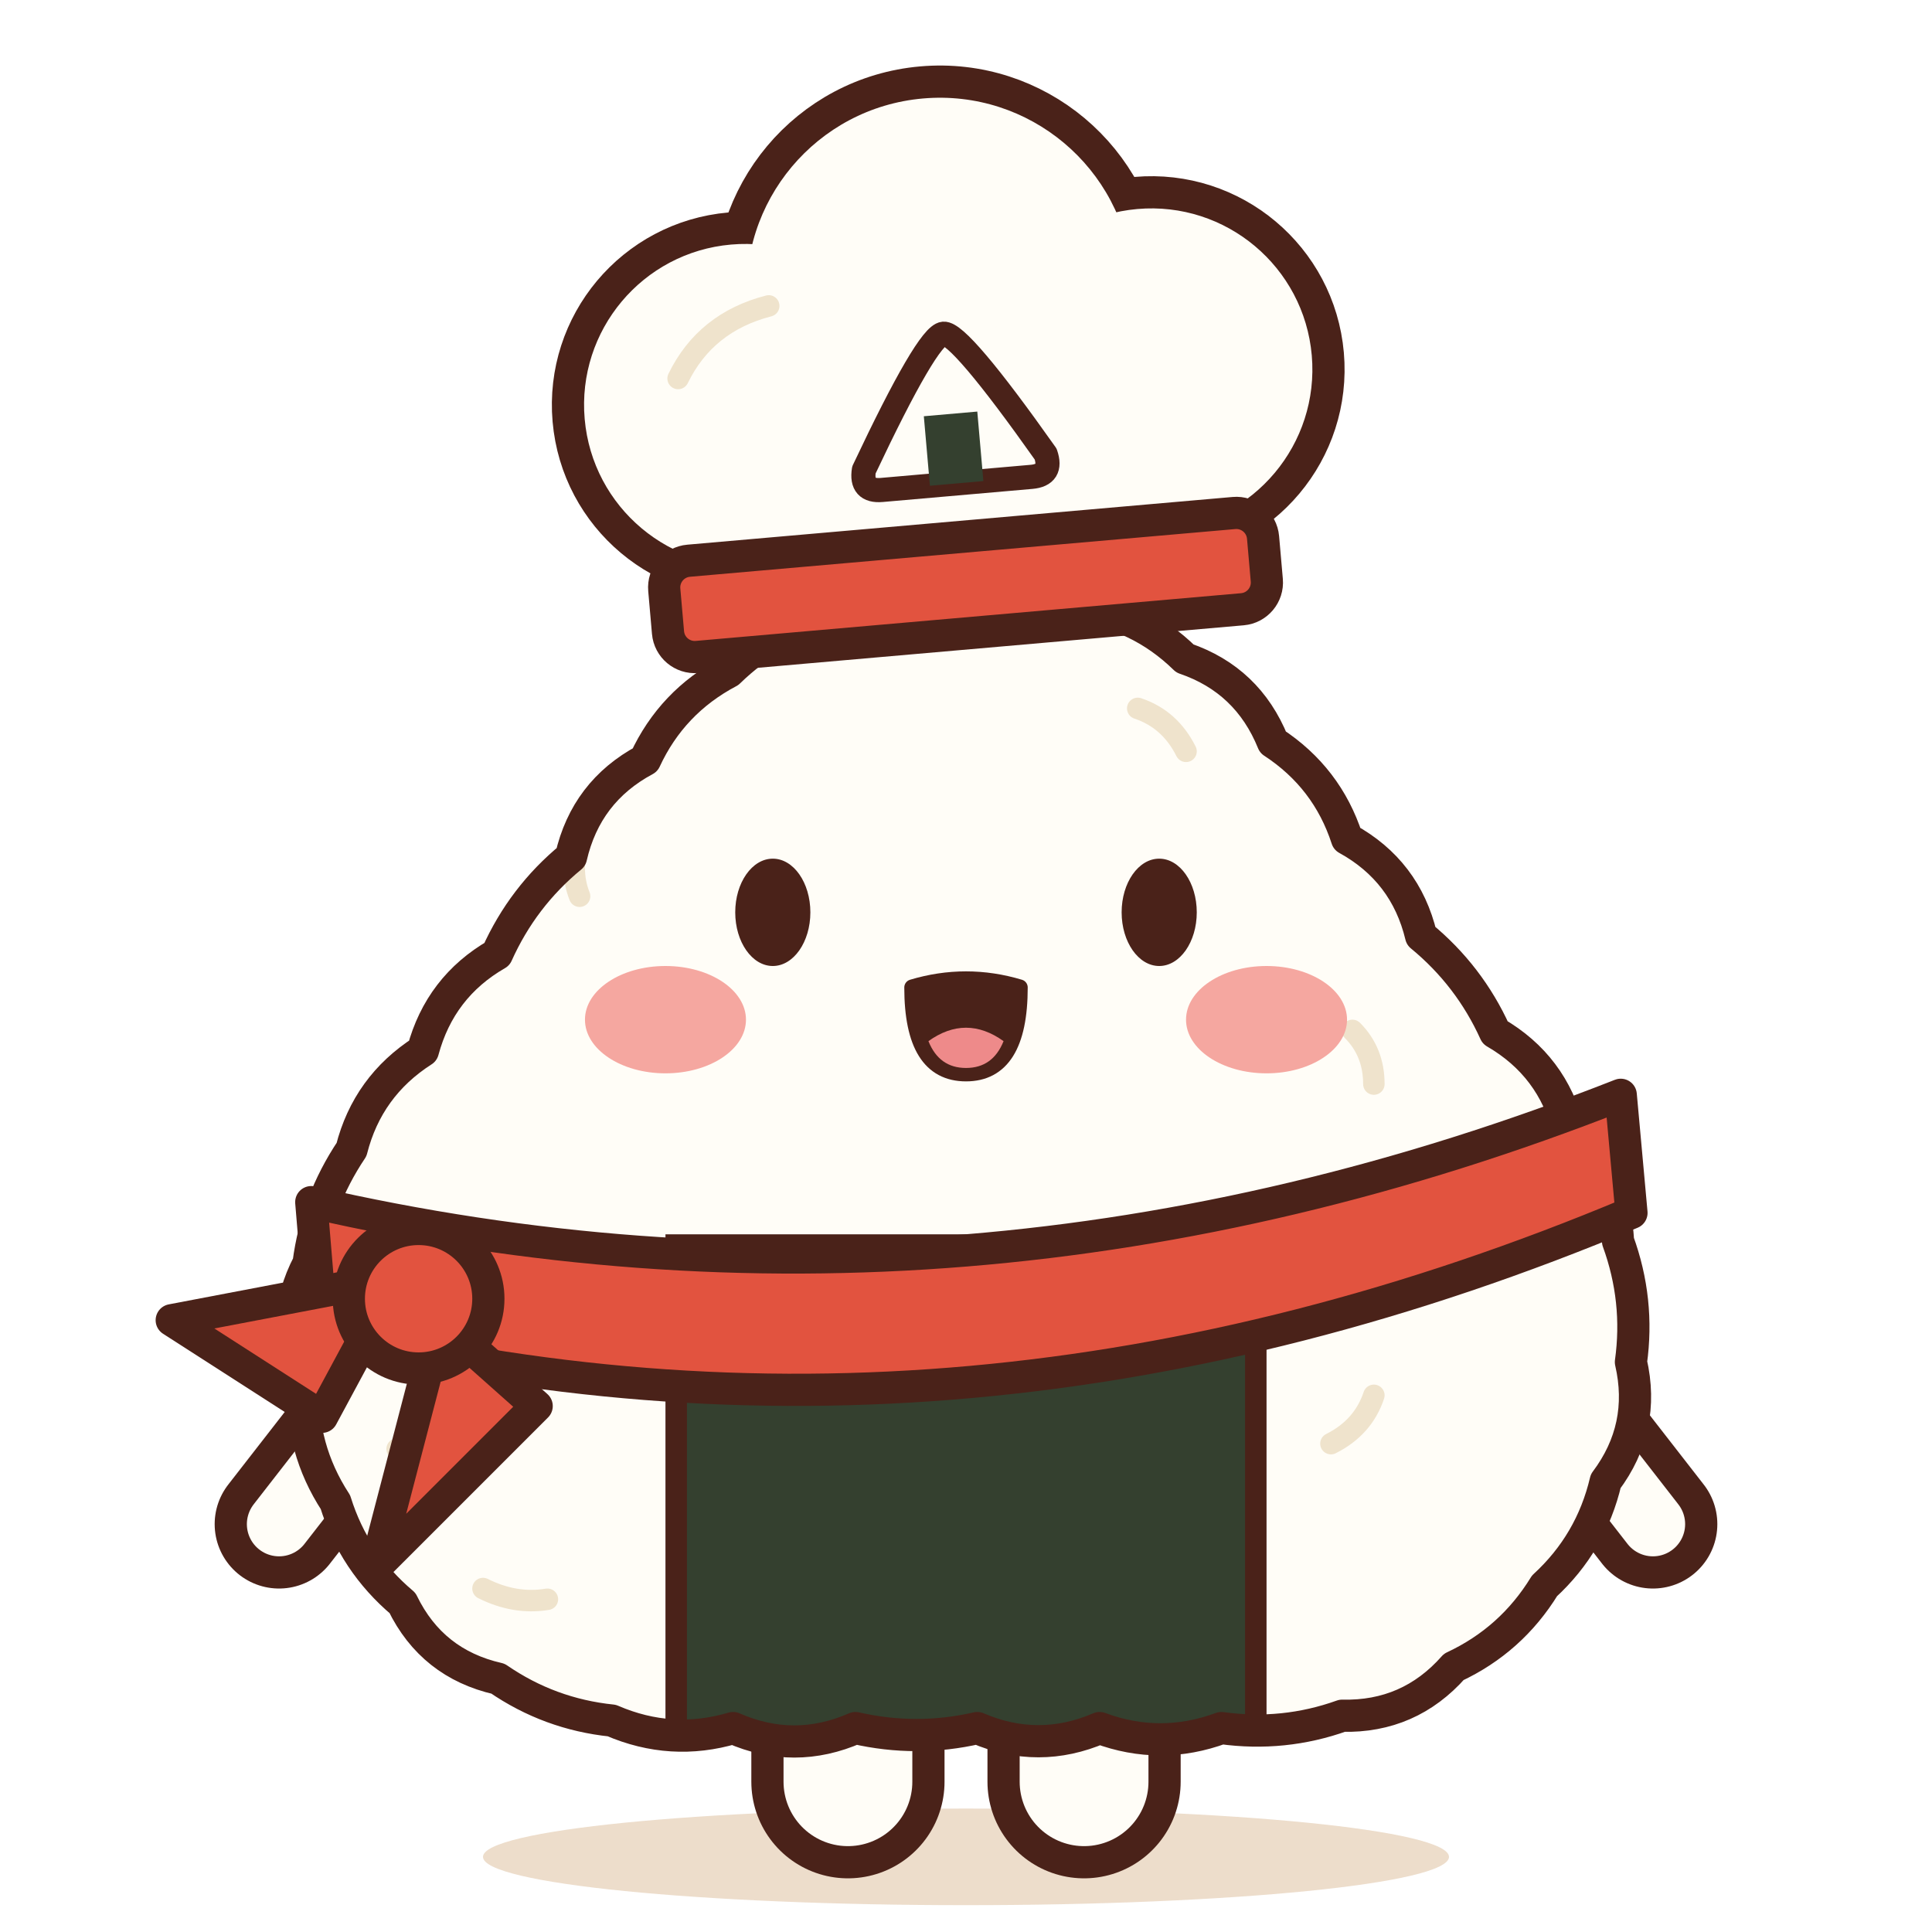
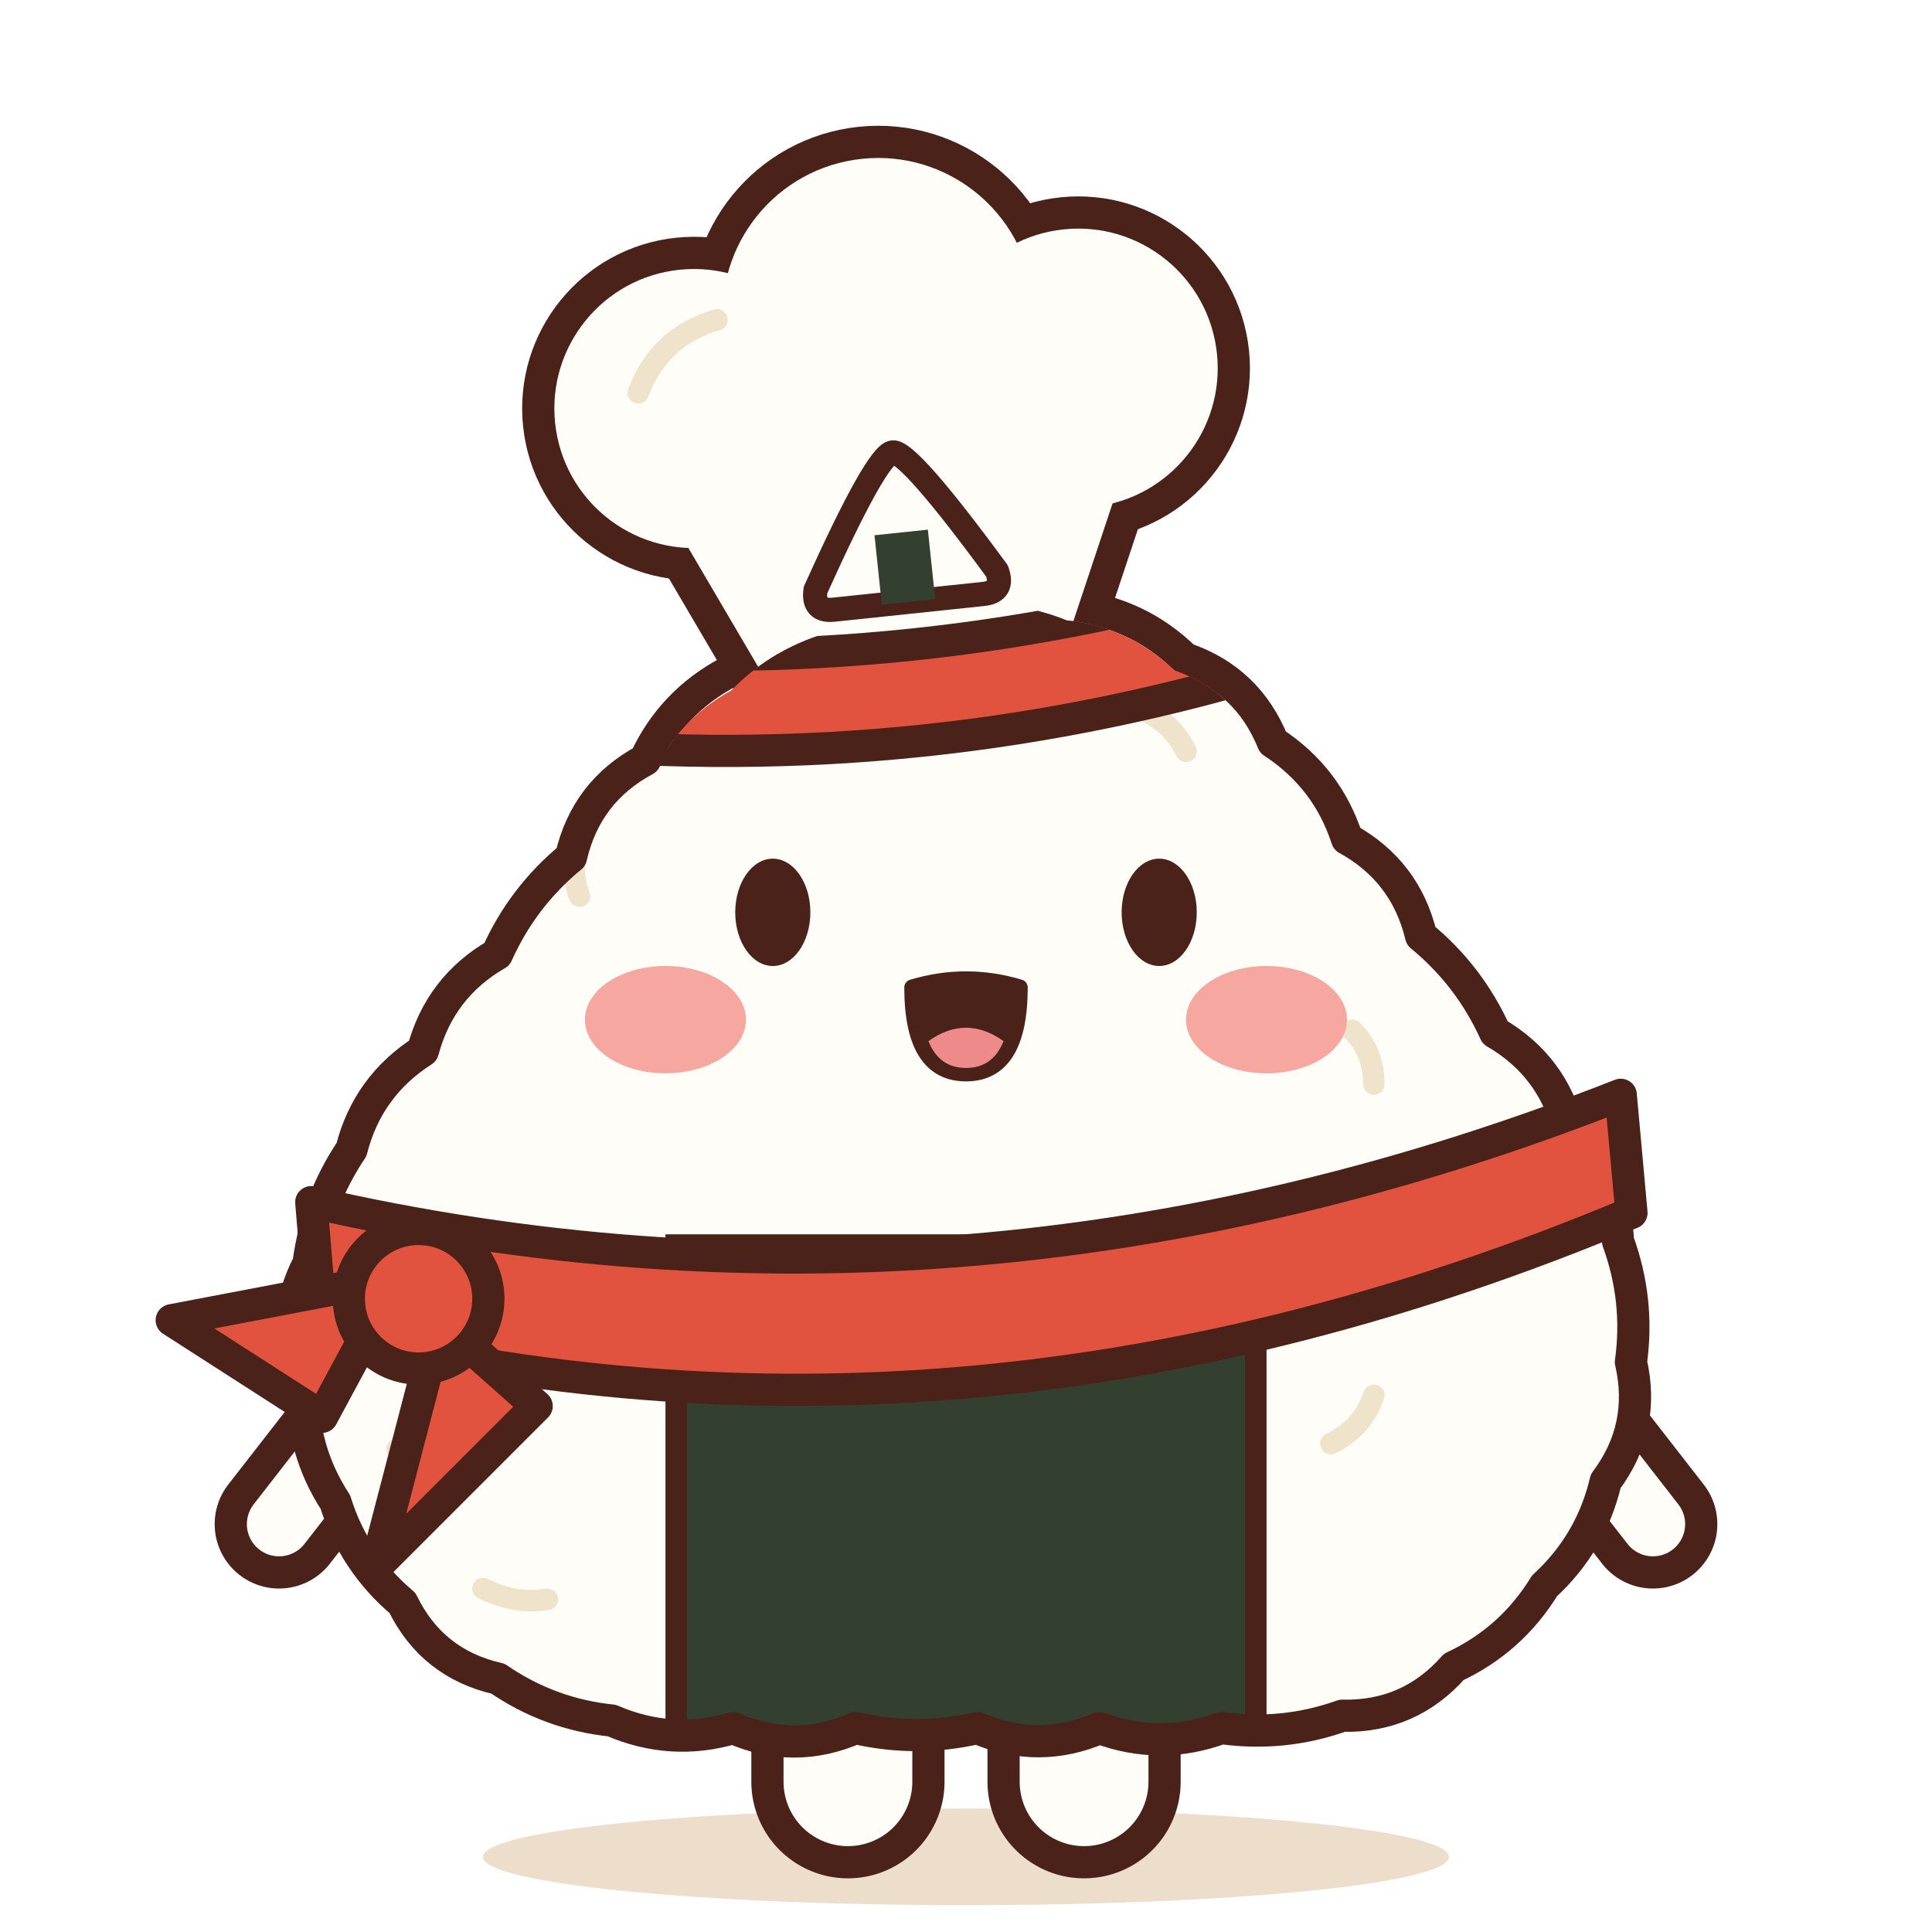
<svg xmlns="http://www.w3.org/2000/svg" viewBox="-30 0 360 360" width="360" height="360">
  <defs>
    <clipPath id="bodyClip">
      <path d="M207.2 138.3 Q217.3 144.9 221.0 156.3 Q231.9 162.3 234.8 174.4 Q243.8 181.8 248.6 192.4 Q259.3 198.6 262.3 210.6 Q270.8 219.2 271.5 231.3 Q275.5 242.3 273.9 253.8 Q276.7 266.0 269.2 276.0 Q266.5 287.5 257.8 295.5 Q251.6 305.6 240.9 310.6 Q232.6 320.0 220.1 319.7 Q209.2 323.6 197.6 322.0 Q186.2 326.2 174.9 322.0 Q163.5 326.9 152.1 322.0 Q140.8 324.6 129.4 322.0 Q118.0 327.0 106.6 322.0 Q95.1 325.4 84.0 320.6 Q72.4 319.4 62.8 312.8 Q50.5 310.0 45.0 298.7 Q36.0 291.1 32.5 279.9 Q26.0 269.9 26.5 258.0 Q21.7 246.5 27.5 235.4 Q29.0 223.9 35.5 214.2 Q38.5 202.4 48.8 195.8 Q52.0 183.9 62.6 177.8 Q67.4 167.1 76.4 159.7 Q79.2 147.5 90.2 141.6 Q95.2 130.8 105.8 125.2 Q114.2 117.0 125.6 114.2 Q135.8 106.8 147.9 110.0 Q159.5 108.4 170.3 112.9 Q182.2 114.3 190.8 122.7 Q202.5 126.7 207.2 138.3Z" />
    </clipPath>
  </defs>
  <ellipse cx="150" cy="346" rx="90" ry="9" fill="#E8D4BE" opacity="0.8" />
  <path d="M128 314 L128 332" stroke="#4A2219" stroke-width="36" stroke-linecap="round" fill="none" />
  <path d="M128 314 L128 332" stroke="#FFFDF7" stroke-width="24" stroke-linecap="round" fill="none" />
  <path d="M172 314 L172 332" stroke="#4A2219" stroke-width="36" stroke-linecap="round" fill="none" />
  <path d="M172 314 L172 332" stroke="#FFFDF7" stroke-width="24" stroke-linecap="round" fill="none" />
  <path d="M36 266 L22 284" stroke="#4A2219" stroke-width="24" stroke-linecap="round" fill="none" />
  <path d="M36 266 L22 284" stroke="#FFFDF7" stroke-width="12" stroke-linecap="round" fill="none" />
  <path d="M264 266 L278 284" stroke="#4A2219" stroke-width="24" stroke-linecap="round" fill="none" />
  <path d="M264 266 L278 284" stroke="#FFFDF7" stroke-width="12" stroke-linecap="round" fill="none" />
  <path d="M207.2 138.3 Q217.3 144.9 221.0 156.3 Q231.9 162.3 234.8 174.4 Q243.8 181.8 248.6 192.4 Q259.3 198.6 262.3 210.6 Q270.8 219.2 271.5 231.3 Q275.5 242.3 273.9 253.8 Q276.7 266.0 269.2 276.0 Q266.5 287.5 257.8 295.5 Q251.6 305.6 240.9 310.6 Q232.6 320.0 220.1 319.7 Q209.2 323.6 197.6 322.0 Q186.2 326.2 174.9 322.0 Q163.5 326.9 152.1 322.0 Q140.8 324.6 129.4 322.0 Q118.0 327.0 106.6 322.0 Q95.1 325.4 84.0 320.6 Q72.4 319.4 62.8 312.8 Q50.5 310.0 45.0 298.7 Q36.0 291.1 32.5 279.9 Q26.0 269.9 26.5 258.0 Q21.7 246.5 27.5 235.4 Q29.0 223.9 35.5 214.2 Q38.5 202.4 48.8 195.8 Q52.0 183.9 62.6 177.8 Q67.4 167.1 76.4 159.7 Q79.2 147.5 90.2 141.6 Q95.2 130.8 105.8 125.2 Q114.2 117.0 125.6 114.2 Q135.8 106.8 147.9 110.0 Q159.5 108.4 170.3 112.9 Q182.2 114.3 190.8 122.7 Q202.5 126.7 207.2 138.3Z" fill="#FFFDF7" />
  <g clip-path="url(#bodyClip)">
    <path d="M182 132 q6 2 9 8" fill="none" stroke="#EFE3CC" stroke-width="4" stroke-linecap="round" />
    <path d="M78 156 q-2 6 0 11" fill="none" stroke="#EFE3CC" stroke-width="4" stroke-linecap="round" />
    <path d="M222 192 q4 4 4 10" fill="none" stroke="#EFE3CC" stroke-width="4" stroke-linecap="round" />
    <path d="M44 270 q6 4 12 3" fill="none" stroke="#EFE3CC" stroke-width="4" stroke-linecap="round" />
    <path d="M226 260 q-2 6 -8 9" fill="none" stroke="#EFE3CC" stroke-width="4" stroke-linecap="round" />
    <path d="M60 296 q6 3 12 2" fill="none" stroke="#EFE3CC" stroke-width="4" stroke-linecap="round" />
    <rect x="96" y="232" width="108" height="114" fill="#34402F" stroke="#4A2219" stroke-width="4" />
  </g>
  <path d="M207.2 138.3 Q217.3 144.9 221.0 156.3 Q231.9 162.3 234.8 174.4 Q243.8 181.8 248.6 192.4 Q259.3 198.6 262.3 210.6 Q270.8 219.2 271.5 231.3 Q275.5 242.3 273.9 253.8 Q276.7 266.0 269.2 276.0 Q266.5 287.5 257.8 295.5 Q251.6 305.6 240.9 310.6 Q232.6 320.0 220.1 319.7 Q209.2 323.6 197.6 322.0 Q186.2 326.2 174.9 322.0 Q163.5 326.9 152.1 322.0 Q140.8 324.6 129.4 322.0 Q118.0 327.0 106.6 322.0 Q95.1 325.4 84.0 320.6 Q72.4 319.4 62.8 312.8 Q50.5 310.0 45.0 298.7 Q36.0 291.1 32.5 279.9 Q26.0 269.9 26.5 258.0 Q21.7 246.5 27.5 235.4 Q29.0 223.9 35.5 214.2 Q38.5 202.4 48.8 195.8 Q52.0 183.9 62.6 177.8 Q67.4 167.1 76.4 159.7 Q79.2 147.5 90.2 141.6 Q95.2 130.8 105.8 125.2 Q114.2 117.0 125.6 114.2 Q135.8 106.8 147.9 110.0 Q159.5 108.4 170.3 112.9 Q182.2 114.3 190.8 122.7 Q202.5 126.7 207.2 138.3Z" fill="none" stroke="#4A2219" stroke-width="6" stroke-linejoin="round" />
  <ellipse cx="94" cy="190" rx="15" ry="10" fill="#F5A7A0" />
  <ellipse cx="206" cy="190" rx="15" ry="10" fill="#F5A7A0" />
  <path d="M28 224 Q150 252 272 204 L274 226 Q150 278 30 248Z" fill="#E2533F" stroke="#4A2219" stroke-width="6" stroke-linejoin="round" />
  <path d="M44 238 L2 246 L30 264Z" fill="#E2533F" stroke="#4A2219" stroke-width="6" stroke-linejoin="round" />
  <path d="M52 246 L40 292 L70 262Z" fill="#E2533F" stroke="#4A2219" stroke-width="6" stroke-linejoin="round" />
  <circle cx="48" cy="242" r="13" fill="#E2533F" stroke="#4A2219" stroke-width="6" />
-   <g transform="rotate(-5 150 110)">
+   <defs>
+     <clipPath id="headInner">
+       <path d="M204.8 140.1 Q214.7 146.5 218.3 157.7 Q229.0 163.4 231.7 175.3 Q240.5 182.5 245.2 192.9 Q255.7 198.8 258.6 210.5 Q267.2 218.6 268.1 230.4 Q272.3 240.9 271.0 252.2 Q274.1 264.1 266.7 273.9 Q264.3 285.2 255.9 293.1 Q250.0 303.0 239.5 307.9 Q231.6 317.2 219.4 316.8 Q208.7 320.7 197.4 319.0 Q186.3 323.2 175.3 319.0 Q164.2 323.9 153.1 319.0 Q142.0 321.6 131.0 319.0 Q119.9 324.0 108.8 319.0 Q97.6 322.6 86.7 318.1 Q75.3 317.3 65.8 311.0 Q53.8 308.7 48.2 297.8 Q39.3 290.5 35.7 279.6 Q29.1 270.0 29.5 258.4 Q24.7 247.2 30.4 236.4 Q31.7 225.1 38.1 215.7 Q41.0 204.2 51.1 197.8 Q54.1 186.2 64.5 180.2 Q69.1 169.8 78.0 162.6 Q80.6 150.7 91.4 145.0 Q96.0 134.3 106.2 128.7 Q114.2 120.5 125.3 117.6 Q135.0 110.0 146.9 113.1 Q158.2 111.3 168.8 115.6 Q180.4 116.8 188.8 124.9 Q200.3 128.8 204.8 140.1Z" />
+     </clipPath>
+   </defs>
+   <g transform="translate(-8 0) rotate(-6 150 138)">
    <g fill="#4A2219" stroke="#4A2219" stroke-width="12" stroke-linejoin="round">
-       <circle cx="112" cy="72" r="30" />
-       <circle cx="150" cy="54" r="36" />
-       <circle cx="188" cy="72" r="30" />
-       <rect x="98" y="70" width="104" height="36" />
+       <circle cx="114" cy="72" r="26" />
+       <circle cx="150" cy="58" r="29" />
+       <circle cx="186" cy="72" r="26" />
+       <polygon points="100.4,76 199.6,76 176,128 124,128" />
    </g>
    <g fill="#FFFDF7">
-       <circle cx="112" cy="72" r="30" />
-       <circle cx="150" cy="54" r="36" />
-       <circle cx="188" cy="72" r="30" />
-       <rect x="98" y="70" width="104" height="36" />
+       <circle cx="114" cy="72" r="26" />
+       <circle cx="150" cy="58" r="29" />
+       <circle cx="186" cy="72" r="26" />
+       <polygon points="100.4,76 199.6,76 176,128 124,128" />
    </g>
-     <path d="M100 66 Q106 56 118 54" fill="none" stroke="#EFE3CC" stroke-width="4" stroke-linecap="round" />
-     <path d="M150 62 Q153 62 167 86 Q168 90 164 90 L136 90 Q132 90 133 86 Q147 62 150 62Z" fill="#FFFDF7" stroke="#4A2219" stroke-width="4.5" stroke-linejoin="round" />
-     <rect x="145" y="77" width="10" height="13" fill="#34402F" />
-     <rect x="94" y="100" width="112" height="18" rx="5" fill="#E2533F" stroke="#4A2219" stroke-width="6" stroke-linejoin="round" />
+     <path d="M104 68 Q109 58 120 56" fill="none" stroke="#EFE3CC" stroke-width="4" stroke-linecap="round" />
+     <path d="M150 84 Q153 84 167 108 Q168 112 164 112 L136 112 Q132 112 133 108 Q147 84 150 84Z" fill="#FFFDF7" stroke="#4A2219" stroke-width="4.5" stroke-linejoin="round" />
+     <rect x="145" y="99" width="10" height="13" fill="#34402F" />
+   </g>
+   <g clip-path="url(#headInner)">
+     <g transform="translate(-8 0) rotate(-6 150 138)">
+       <path d="M80 131 Q150 145 220 131 L220 113 Q150 127 80 113Z" fill="#E2533F" stroke="#4A2219" stroke-width="6" stroke-linejoin="round" />
+     </g>
  </g>
  <ellipse cx="114" cy="170" rx="7" ry="10" fill="#4A2219" />
  <ellipse cx="186" cy="170" rx="7" ry="10" fill="#4A2219" />
  <path d="M140 184 Q150 181 160 184 Q160 200 150 200 Q140 200 140 184Z" fill="#4A2219" stroke="#4A2219" stroke-width="3" stroke-linejoin="round" />
  <path d="M143 194 Q150 189 157 194 Q155 199 150 199 Q145 199 143 194Z" fill="#EE8A8A" />
</svg>
